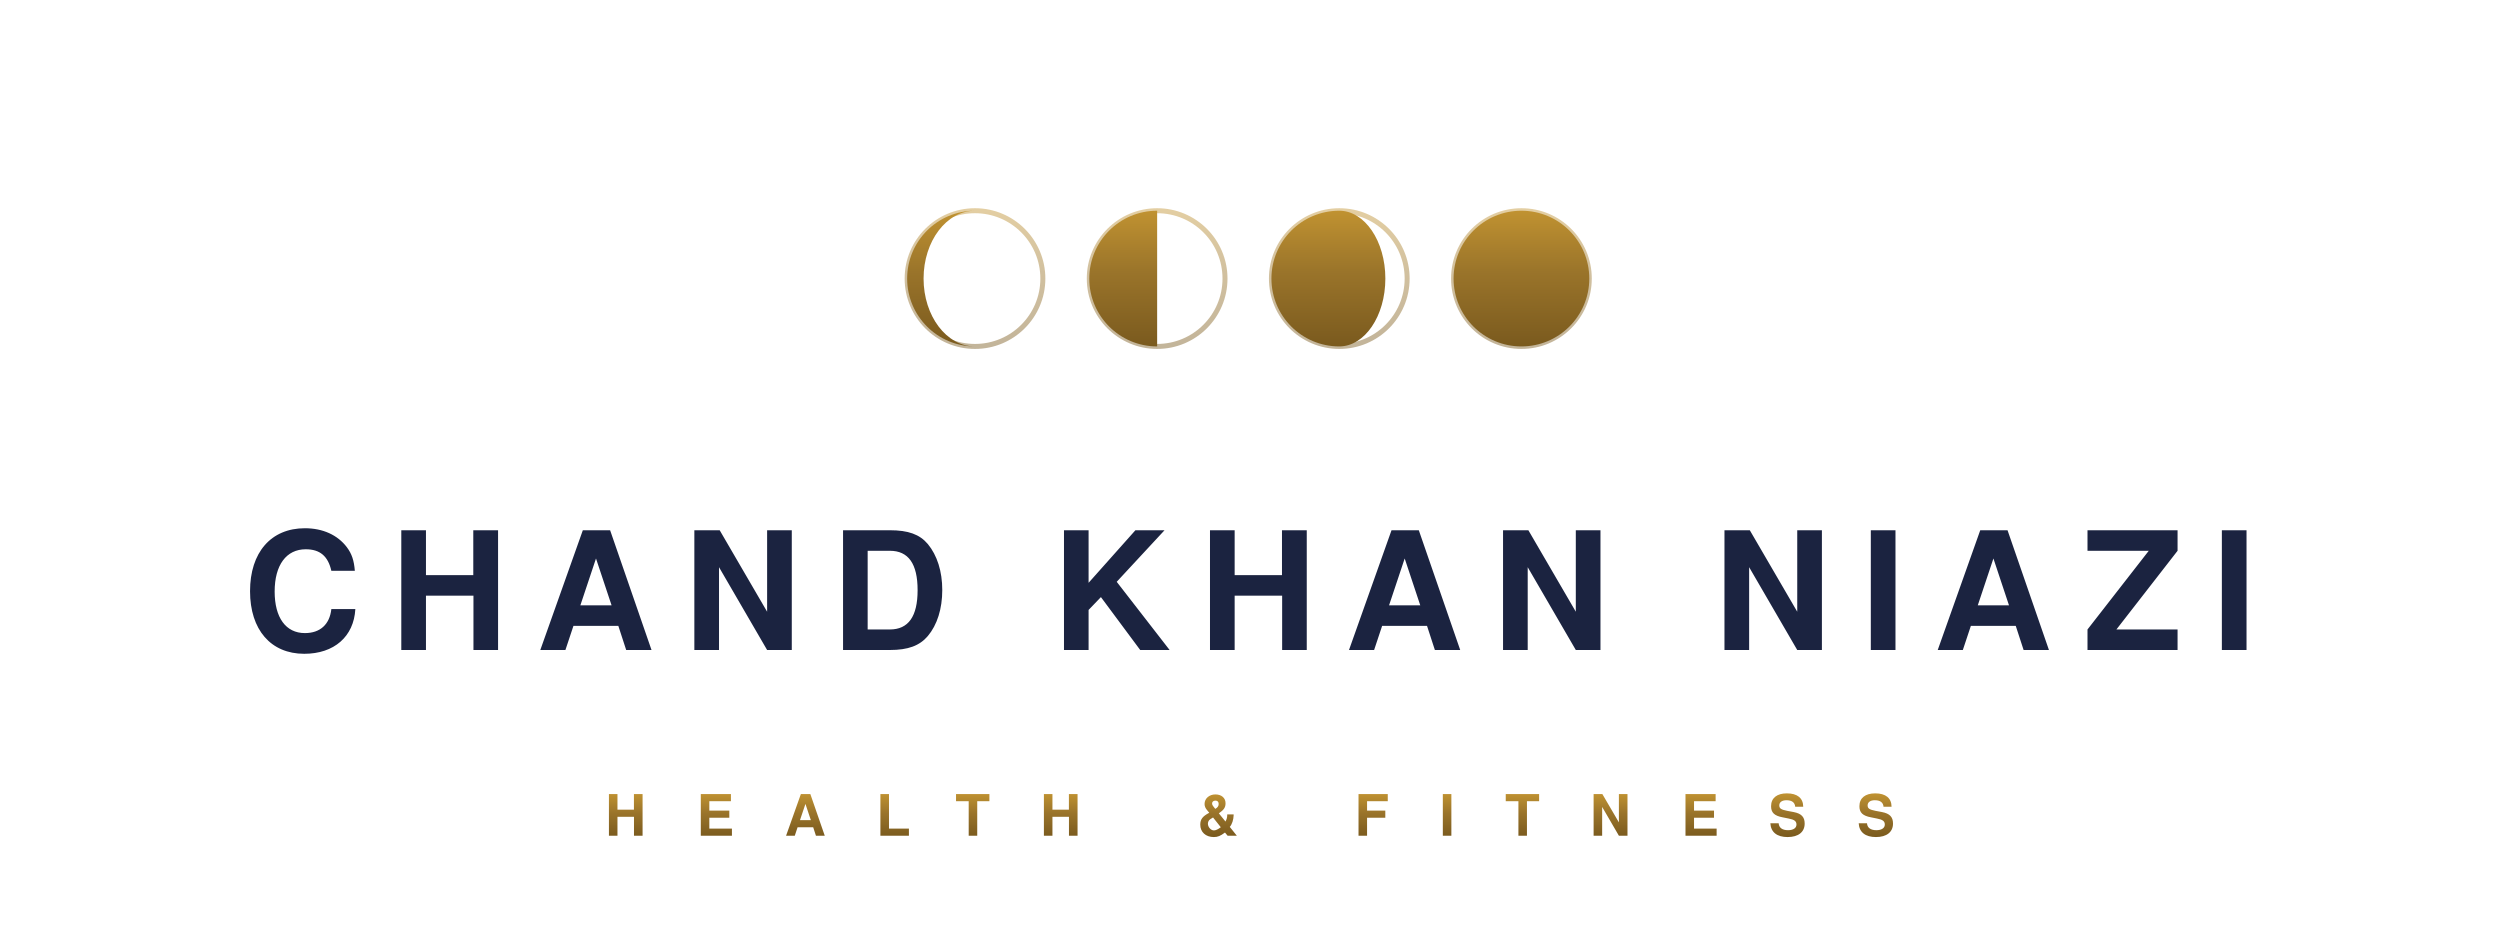
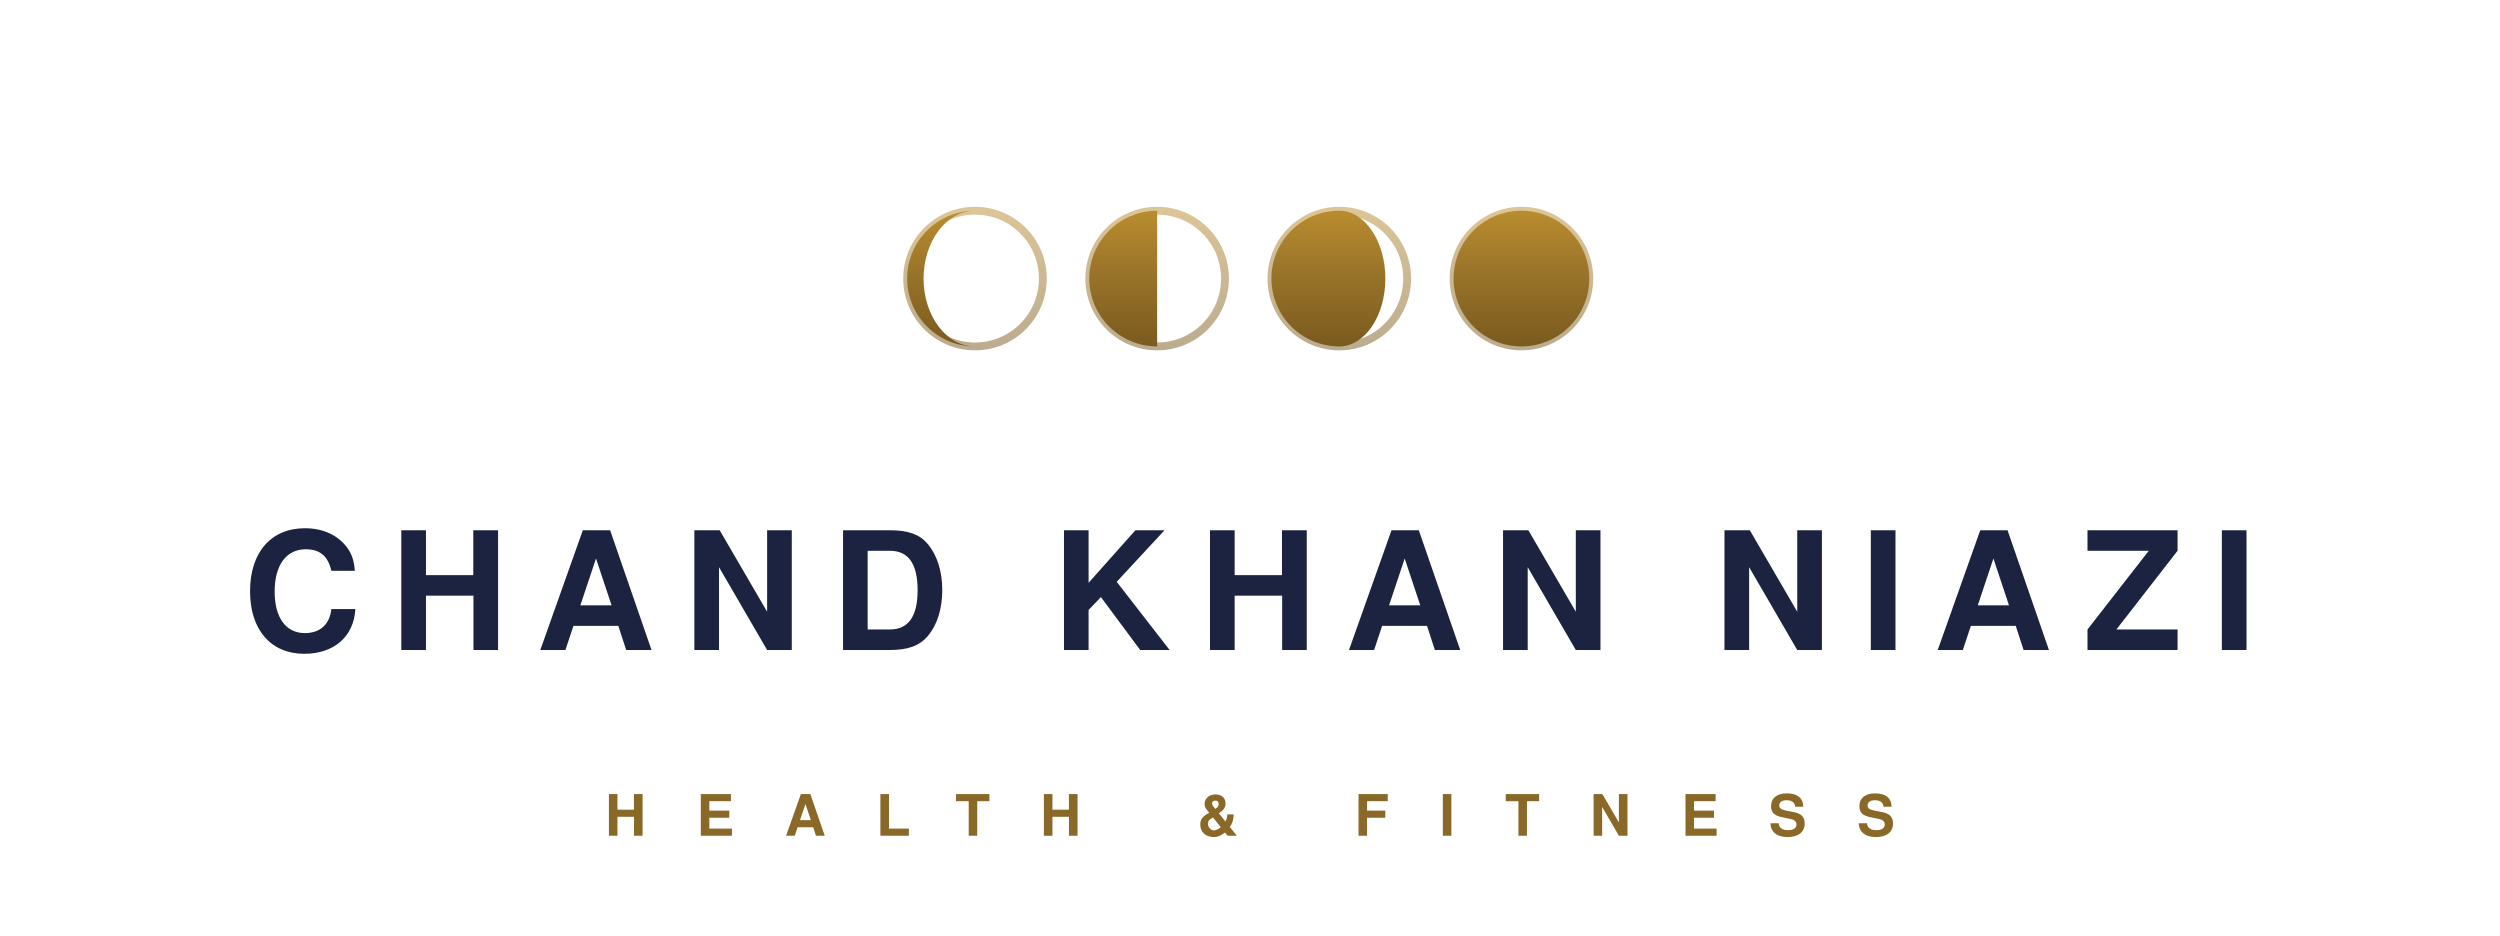
<svg xmlns="http://www.w3.org/2000/svg" viewBox="0 0 700 262" width="700" height="262">
  <defs>
    <linearGradient id="g" x1="0" y1="0" x2="0" y2="1">
-       <stop offset="0" stop-color="#C09231" />
+       <stop offset="0" stop-color="#B98C2E" />
      <stop offset="45%" stop-color="#9A742A" />
      <stop offset="100%" stop-color="#7A5A1E" />
    </linearGradient>
  </defs>
-   <circle cx="273" cy="78" r="19" fill="none" stroke="url(#g)" stroke-width="1.4" opacity=".45" />
+   <circle cx="273" cy="78" r="19" fill="none" stroke="url(#g)" stroke-width="2.2" opacity=".5" />
  <path fill="url(#g)" d="M273 59 A19,19 0 0 0 273 97 A14.4,19 0 0 1 273 59 Z" />
-   <circle cx="324" cy="78" r="19" fill="none" stroke="url(#g)" stroke-width="1.4" opacity=".45" />
+   <circle cx="324" cy="78" r="19" fill="none" stroke="url(#g)" stroke-width="2.2" opacity=".5" />
  <path fill="url(#g)" d="M324 59 A19,19 0 0 0 324 97 Z" />
-   <circle cx="375" cy="78" r="19" fill="none" stroke="url(#g)" stroke-width="1.4" opacity=".45" />
+   <circle cx="375" cy="78" r="19" fill="none" stroke="url(#g)" stroke-width="2.2" opacity=".5" />
  <path fill="url(#g)" d="M375 59 A19,19 0 0 0 375 97 A12.9,19 0 0 0 375 59 Z" />
-   <circle cx="426" cy="78" r="19" fill="none" stroke="url(#g)" stroke-width="1.4" opacity=".45" />
+   <circle cx="426" cy="78" r="19" fill="none" stroke="url(#g)" stroke-width="2.2" opacity=".5" />
  <circle cx="426" cy="78" r="19" fill="url(#g)" />
  <text x="350" y="182" text-anchor="middle" font-family="Helvetica, Arial, sans-serif" font-size="46" font-weight="700" letter-spacing="8" fill="#1B2340">CHAND KHAN NIAZI</text>
-   <line x1="238" y1="206" x2="462" y2="206" stroke="url(#g)" stroke-width="1.4" opacity=".55" />
-   <text x="350" y="234" text-anchor="middle" font-family="Helvetica, Arial, sans-serif" font-size="16" font-weight="600" letter-spacing="14" fill="url(#g)">HEALTH &amp; FITNESS</text>
+   <line x1="238" y1="206" x2="462" y2="206" stroke="url(#g)" stroke-width="1.6" opacity=".65" />
+   <text x="350" y="234" text-anchor="middle" font-family="Helvetica, Arial, sans-serif" font-size="16" font-weight="600" letter-spacing="14" fill="#8A6828">HEALTH &amp; FITNESS</text>
</svg>
